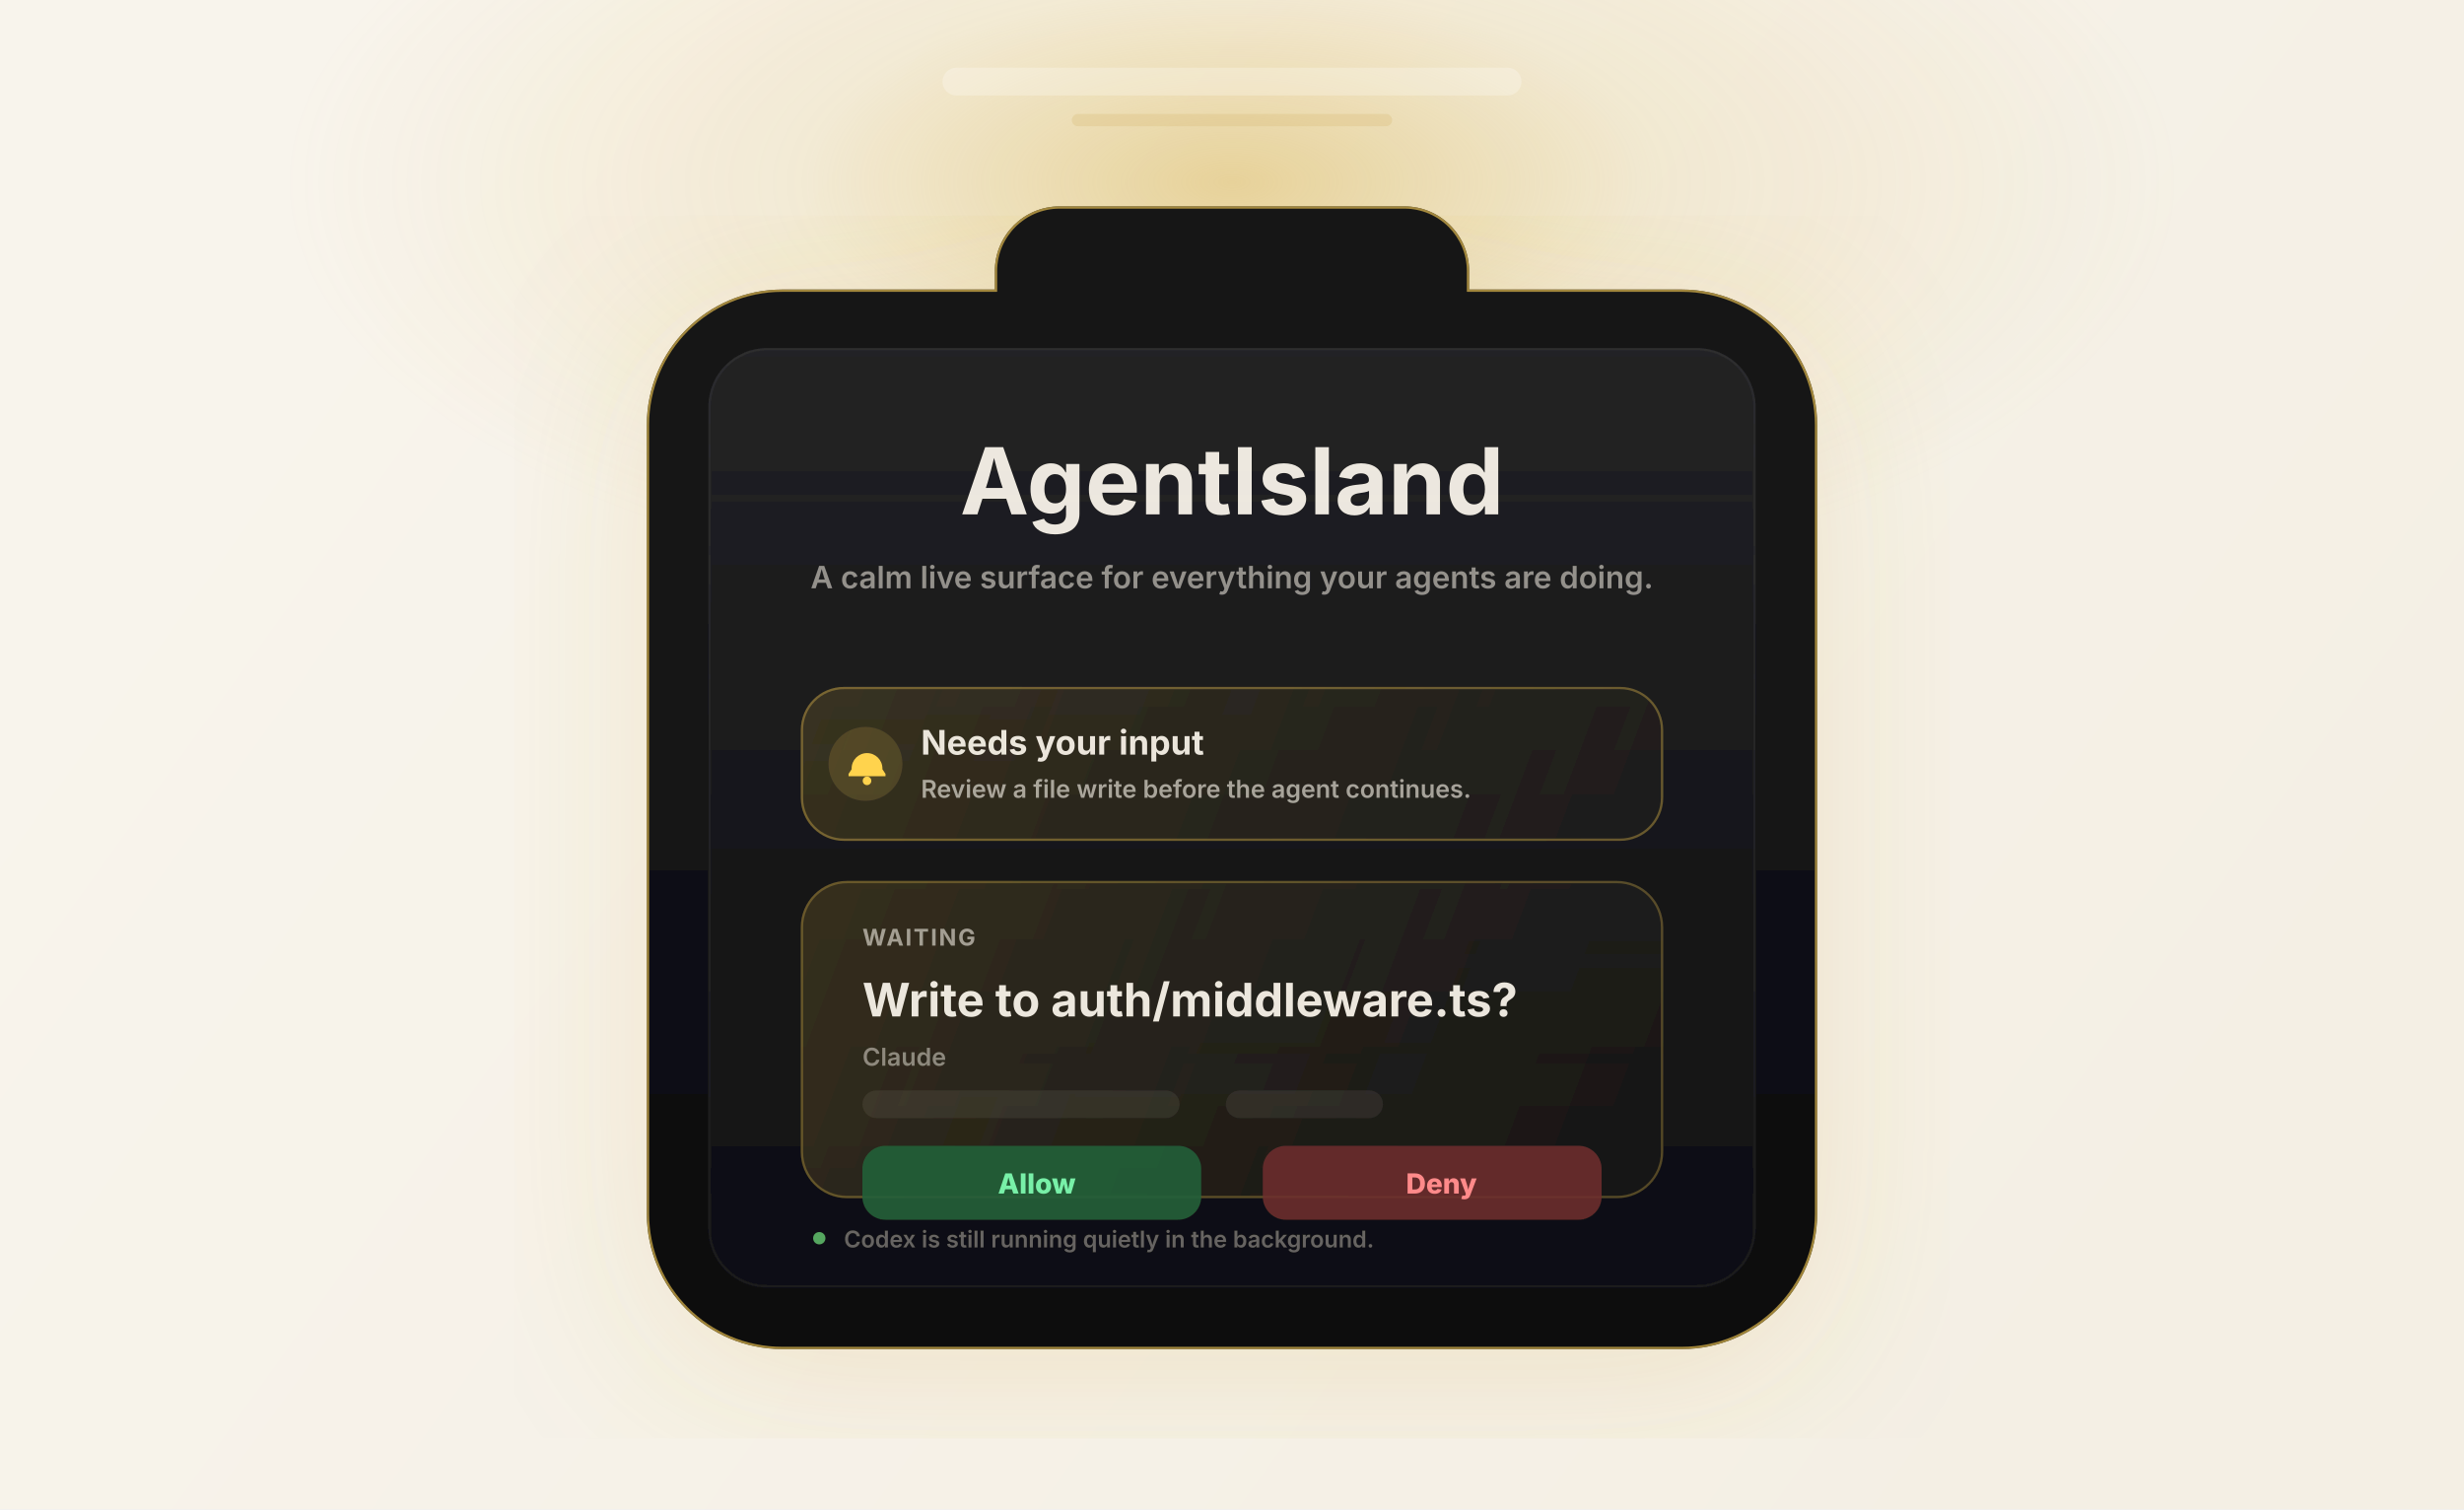
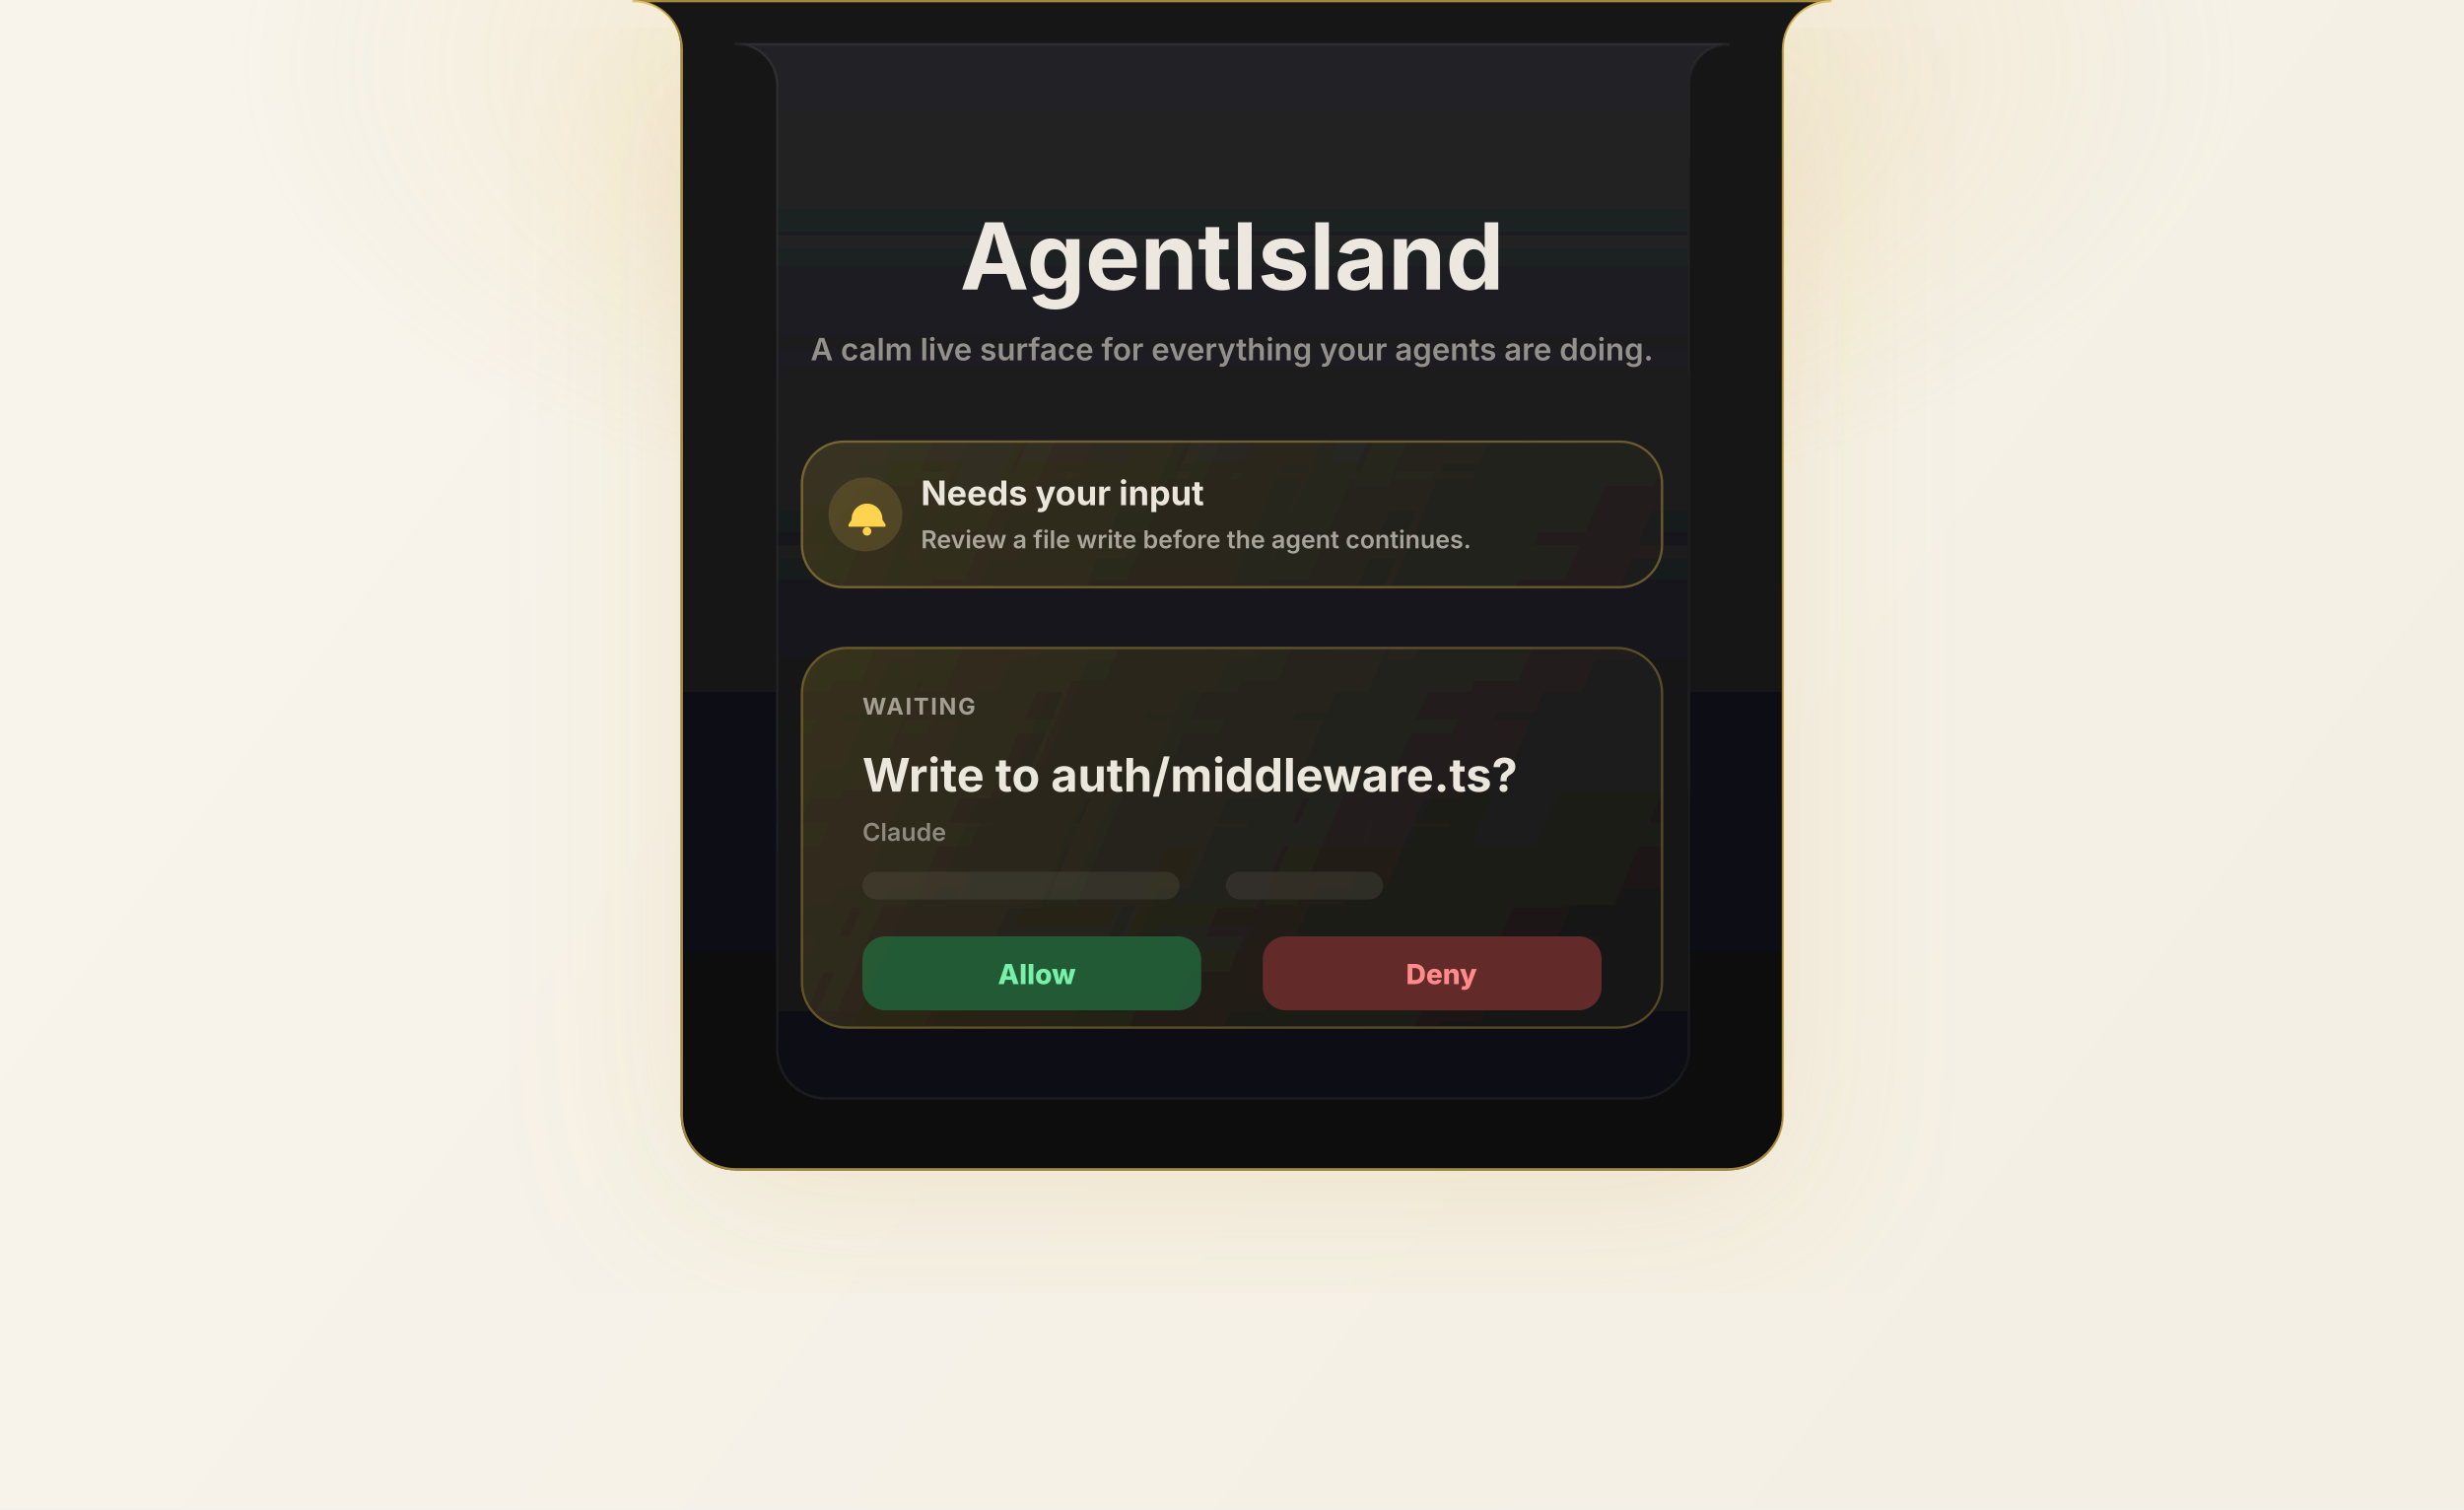
<svg xmlns="http://www.w3.org/2000/svg" width="1600" height="980" viewBox="0 0 1600 980" fill="none">
  <defs>
-     <linearGradient id="bg" x1="240" y1="80" x2="1380" y2="900" gradientUnits="userSpaceOnUse">
+     <linearGradient id="bg" x1="250" y1="80" x2="1360" y2="910" gradientUnits="userSpaceOnUse">
      <stop stop-color="#F8F4EC" />
      <stop offset="1" stop-color="#F4EFE4" />
    </linearGradient>
-     <radialGradient id="glow" cx="0" cy="0" r="1" gradientUnits="userSpaceOnUse" gradientTransform="translate(800 118) rotate(90) scale(280 620)">
-       <stop stop-color="#D7B24A" stop-opacity="0.50" />
-       <stop offset="0.45" stop-color="#D7B24A" stop-opacity="0.14" />
+     <radialGradient id="glow" cx="0" cy="0" r="1" gradientUnits="userSpaceOnUse" gradientTransform="translate(800 42) rotate(90) scale(320 660)">
+       <stop stop-color="#D7B24A" stop-opacity="0.54" />
+       <stop offset="0.4" stop-color="#D7B24A" stop-opacity="0.16" />
      <stop offset="1" stop-color="#D7B24A" stop-opacity="0" />
    </radialGradient>
-     <linearGradient id="bezel" x1="800" y1="176" x2="800" y2="834" gradientUnits="userSpaceOnUse">
+     <linearGradient id="shell" x1="800" y1="0" x2="800" y2="760" gradientUnits="userSpaceOnUse">
      <stop stop-color="#181818" />
      <stop offset="1" stop-color="#0D0D10" />
    </linearGradient>
-     <linearGradient id="surface" x1="800" y1="228" x2="800" y2="790" gradientUnits="userSpaceOnUse">
-       <stop stop-color="#2B2B2E" stop-opacity="0.58" />
-       <stop offset="1" stop-color="#18181B" stop-opacity="0.24" />
+     <linearGradient id="surface" x1="800" y1="28" x2="800" y2="710" gradientUnits="userSpaceOnUse">
+       <stop stop-color="#2A2B2E" stop-opacity="0.64" />
+       <stop offset="1" stop-color="#17181B" stop-opacity="0.24" />
    </linearGradient>
-     <linearGradient id="warmCard" x1="0" y1="0" x2="560" y2="210" gradientUnits="userSpaceOnUse">
-       <stop stop-color="#6A5927" stop-opacity="0.38" />
-       <stop offset="1" stop-color="#302D22" stop-opacity="0.18" />
+     <linearGradient id="warmCard" x1="0" y1="0" x2="560" y2="240" gradientUnits="userSpaceOnUse">
+       <stop stop-color="#685824" stop-opacity="0.40" />
+       <stop offset="1" stop-color="#2F2B21" stop-opacity="0.18" />
    </linearGradient>
-     <linearGradient id="quietCard" x1="0" y1="0" x2="560" y2="70" gradientUnits="userSpaceOnUse">
-       <stop stop-color="#274730" stop-opacity="0.30" />
-       <stop offset="1" stop-color="#212523" stop-opacity="0.14" />
-     </linearGradient>
-     <filter id="shellShadow" x="334" y="122" width="932" height="812" filterUnits="userSpaceOnUse" color-interpolation-filters="sRGB">
-       <feDropShadow dx="0" dy="28" stdDeviation="42" flood-color="#15110A" flood-opacity="0.24" />
-       <feDropShadow dx="0" dy="18" stdDeviation="56" flood-color="#CDA93A" flood-opacity="0.18" />
+     <filter id="shellShadow" x="330" y="-20" width="940" height="860" filterUnits="userSpaceOnUse" color-interpolation-filters="sRGB">
+       <feDropShadow dx="0" dy="30" stdDeviation="44" flood-color="#15110A" flood-opacity="0.24" />
+       <feDropShadow dx="0" dy="18" stdDeviation="54" flood-color="#CBA739" flood-opacity="0.18" />
    </filter>
  </defs>
  <rect width="1600" height="980" fill="url(#bg)" />
  <rect width="1600" height="980" fill="url(#glow)" />
-   <g opacity="0.84">
-     <rect x="612" y="44" width="376" height="18" rx="9" fill="#FFFFFF" fill-opacity="0.30" />
-     <rect x="696" y="74" width="208" height="8" rx="4" fill="#D8C07C" fill-opacity="0.42" />
-   </g>
  <g filter="url(#shellShadow)">
-     <path d="M646 176C646 152.804 664.804 134 688 134H912C935.196 134 954 152.804 954 176V188H1092C1140.6 188 1180 227.399 1180 276V788C1180 836.601 1140.6 876 1092 876H508C459.399 876 420 836.601 420 788V276C420 227.399 459.399 188 508 188H646V176Z" fill="url(#bezel)" />
-     <path d="M646.75 176C646.75 153.218 665.218 134.75 688 134.75H912C934.782 134.75 953.25 153.218 953.25 176V188.75H1092C1140.19 188.75 1179.25 227.813 1179.25 276V788C1179.25 836.187 1140.19 875.25 1092 875.25H508C459.813 875.25 420.75 836.187 420.75 788V276C420.75 227.813 459.813 188.75 508 188.75H646.75V176Z" stroke="#D7B24A" stroke-opacity="0.72" stroke-width="1.5" />
-     <rect x="460" y="226" width="680" height="610" rx="38" fill="url(#surface)" />
-     <rect x="460.75" y="226.75" width="678.5" height="608.5" rx="37.25" stroke="#FFFFFF" stroke-opacity="0.05" stroke-width="1.5" />
+     <path d="M410 0H1190C1172 0 1158 14 1158 32V724C1158 744 1142 760 1122 760H478C458 760 442 744 442 724V32C442 14 428 0 410 0Z" fill="url(#shell)" />
+     <path d="M410.75 0.75H1189.25C1171.66 0.75 1157.75 14.66 1157.75 32.25V724C1157.75 743.586 1141.59 759.25 1122 759.25H478C458.414 759.25 442.75 743.586 442.75 724V32.25C442.75 14.66 428.84 0.75 411.25 0.75H410.75Z" stroke="#D7B24A" stroke-opacity="0.74" stroke-width="1.5" />
+     <path d="M476 28H1124C1108.54 28 1096 40.536 1096 56V682C1096 699.673 1081.67 714 1064 714H536C518.327 714 504 699.673 504 682V56C504 40.536 491.464 28 476 28Z" fill="url(#surface)" />
+     <path d="M476.75 28.75H1123.25C1108.2 28.75 1096.75 40.202 1096.75 55.25V682C1096.75 699.259 1081.26 713.25 1064 713.25H536C518.741 713.25 504.75 699.259 504.75 682V55.25C504.75 40.202 493.298 28.75 478.25 28.75H476.75Z" stroke="#FFFFFF" stroke-opacity="0.05" stroke-width="1.5" />
    <g opacity="0.97">
-       <text x="800" y="334" text-anchor="middle" fill="#F6F1E7" fill-opacity="0.98" font-size="60" font-weight="700" font-family="-apple-system, BlinkMacSystemFont, 'SF Pro Display', 'Segoe UI', sans-serif">AgentIsland</text>
-       <text x="800" y="382" text-anchor="middle" fill="#F6F1E7" fill-opacity="0.56" font-size="20" font-weight="600" font-family="-apple-system, BlinkMacSystemFont, 'SF Pro Display', 'Segoe UI', sans-serif">A calm live surface for everything your agents are doing.</text>
+       <text x="800" y="188" text-anchor="middle" fill="#F6F1E7" fill-opacity="0.98" font-size="60" font-weight="700" font-family="-apple-system, BlinkMacSystemFont, 'SF Pro Display', 'Segoe UI', sans-serif">AgentIsland</text>
+       <text x="800" y="234" text-anchor="middle" fill="#F6F1E7" fill-opacity="0.56" font-size="20" font-weight="600" font-family="-apple-system, BlinkMacSystemFont, 'SF Pro Display', 'Segoe UI', sans-serif">A calm live surface for everything your agents are doing.</text>
    </g>
-     <g transform="translate(520 446)">
-       <rect width="560" height="100" rx="28" fill="url(#warmCard)" />
-       <rect x="0.75" y="0.75" width="558.5" height="98.5" rx="27.25" stroke="#D7B24A" stroke-opacity="0.40" stroke-width="1.5" />
-       <circle cx="42" cy="50" r="24" fill="#D7B24A" fill-opacity="0.18" />
-       <path d="M33 53C33 47.477 37.477 43 43 43C48.523 43 53 47.477 53 53V53.5L55 56.5V58H31V56.5L33 53.5V53Z" fill="#FFD34D" />
-       <circle cx="43" cy="61" r="2.8" fill="#FFD34D" />
-       <text x="78" y="44" fill="#F6F1E7" fill-opacity="0.94" font-size="22" font-weight="700" font-family="-apple-system, BlinkMacSystemFont, 'SF Pro Display', 'Segoe UI', sans-serif">Needs your input</text>
-       <text x="78" y="72" fill="#F6F1E7" fill-opacity="0.62" font-size="16" font-weight="600" font-family="-apple-system, BlinkMacSystemFont, 'SF Pro Display', 'Segoe UI', sans-serif">Review a file write before the agent continues.</text>
+     <g transform="translate(520 286)">
+       <rect width="560" height="96" rx="28" fill="url(#warmCard)" />
+       <rect x="0.75" y="0.75" width="558.5" height="94.5" rx="27.25" stroke="#D7B24A" stroke-opacity="0.40" stroke-width="1.5" />
+       <circle cx="42" cy="48" r="24" fill="#D7B24A" fill-opacity="0.18" />
+       <path d="M33 51C33 45.477 37.477 41 43 41C48.523 41 53 45.477 53 51V51.5L55 54.5V56H31V54.5L33 51.5V51Z" fill="#FFD34D" />
+       <circle cx="43" cy="59" r="2.8" fill="#FFD34D" />
+       <text x="78" y="42" fill="#F6F1E7" fill-opacity="0.94" font-size="22" font-weight="700" font-family="-apple-system, BlinkMacSystemFont, 'SF Pro Display', 'Segoe UI', sans-serif">Needs your input</text>
+       <text x="78" y="70" fill="#F6F1E7" fill-opacity="0.62" font-size="16" font-weight="600" font-family="-apple-system, BlinkMacSystemFont, 'SF Pro Display', 'Segoe UI', sans-serif">Review a file write before the agent continues.</text>
    </g>
-     <g transform="translate(520 572)">
-       <rect width="560" height="206" rx="30" fill="url(#warmCard)" />
-       <rect x="0.75" y="0.75" width="558.5" height="204.5" rx="29.25" stroke="#D7B24A" stroke-opacity="0.32" stroke-width="1.5" />
-       <text x="40" y="42" fill="#F6F1E7" fill-opacity="0.58" font-size="15" font-weight="700" letter-spacing="1.1" font-family="-apple-system, BlinkMacSystemFont, 'SF Pro Display', 'Segoe UI', sans-serif">WAITING</text>
-       <text x="40" y="88" fill="#F6F1E7" fill-opacity="0.95" font-size="30" font-weight="700" font-family="-apple-system, BlinkMacSystemFont, 'SF Pro Display', 'Segoe UI', sans-serif">Write to auth/middleware.ts?</text>
-       <text x="40" y="120" fill="#F6F1E7" fill-opacity="0.48" font-size="16" font-weight="600" font-family="-apple-system, BlinkMacSystemFont, 'SF Pro Display', 'Segoe UI', sans-serif">Claude</text>
-       <rect x="40" y="136" width="206" height="18" rx="9" fill="#FFFFFF" fill-opacity="0.07" />
-       <rect x="276" y="136" width="102" height="18" rx="9" fill="#FFFFFF" fill-opacity="0.07" />
-       <rect x="40" y="172" width="220" height="48" rx="15" fill="#245F39" fill-opacity="0.92" />
-       <rect x="300" y="172" width="220" height="48" rx="15" fill="#6D2E2E" fill-opacity="0.88" />
-       <text x="128" y="203" fill="#78F0A8" font-size="18" font-weight="800" font-family="-apple-system, BlinkMacSystemFont, 'SF Pro Display', 'Segoe UI', sans-serif">Allow</text>
-       <text x="393" y="203" fill="#FF8A8A" font-size="18" font-weight="800" font-family="-apple-system, BlinkMacSystemFont, 'SF Pro Display', 'Segoe UI', sans-serif">Deny</text>
-     </g>
-     <g transform="translate(520 792)" opacity="0.72">
-       <circle cx="12" cy="12" r="4" fill="#6FE080" />
-       <text x="28" y="18" fill="#F6F1E7" fill-opacity="0.52" font-size="15" font-weight="600" font-family="-apple-system, BlinkMacSystemFont, 'SF Pro Display', 'Segoe UI', sans-serif">Codex is still running quietly in the background.</text>
+     <g transform="translate(520 420)">
+       <rect width="560" height="248" rx="30" fill="url(#warmCard)" />
+       <rect x="0.75" y="0.75" width="558.5" height="246.5" rx="29.25" stroke="#D7B24A" stroke-opacity="0.32" stroke-width="1.5" />
+       <text x="40" y="44" fill="#F6F1E7" fill-opacity="0.58" font-size="15" font-weight="700" letter-spacing="1.1" font-family="-apple-system, BlinkMacSystemFont, 'SF Pro Display', 'Segoe UI', sans-serif">WAITING</text>
+       <text x="40" y="94" fill="#F6F1E7" fill-opacity="0.95" font-size="30" font-weight="700" font-family="-apple-system, BlinkMacSystemFont, 'SF Pro Display', 'Segoe UI', sans-serif">Write to auth/middleware.ts?</text>
+       <text x="40" y="126" fill="#F6F1E7" fill-opacity="0.48" font-size="16" font-weight="600" font-family="-apple-system, BlinkMacSystemFont, 'SF Pro Display', 'Segoe UI', sans-serif">Claude</text>
+       <rect x="40" y="146" width="206" height="18" rx="9" fill="#FFFFFF" fill-opacity="0.07" />
+       <rect x="276" y="146" width="102" height="18" rx="9" fill="#FFFFFF" fill-opacity="0.07" />
+       <rect x="40" y="188" width="220" height="48" rx="15" fill="#245F39" fill-opacity="0.92" />
+       <rect x="300" y="188" width="220" height="48" rx="15" fill="#6D2E2E" fill-opacity="0.88" />
+       <text x="128" y="219" fill="#78F0A8" font-size="18" font-weight="800" font-family="-apple-system, BlinkMacSystemFont, 'SF Pro Display', 'Segoe UI', sans-serif">Allow</text>
+       <text x="393" y="219" fill="#FF8A8A" font-size="18" font-weight="800" font-family="-apple-system, BlinkMacSystemFont, 'SF Pro Display', 'Segoe UI', sans-serif">Deny</text>
    </g>
  </g>
</svg>
